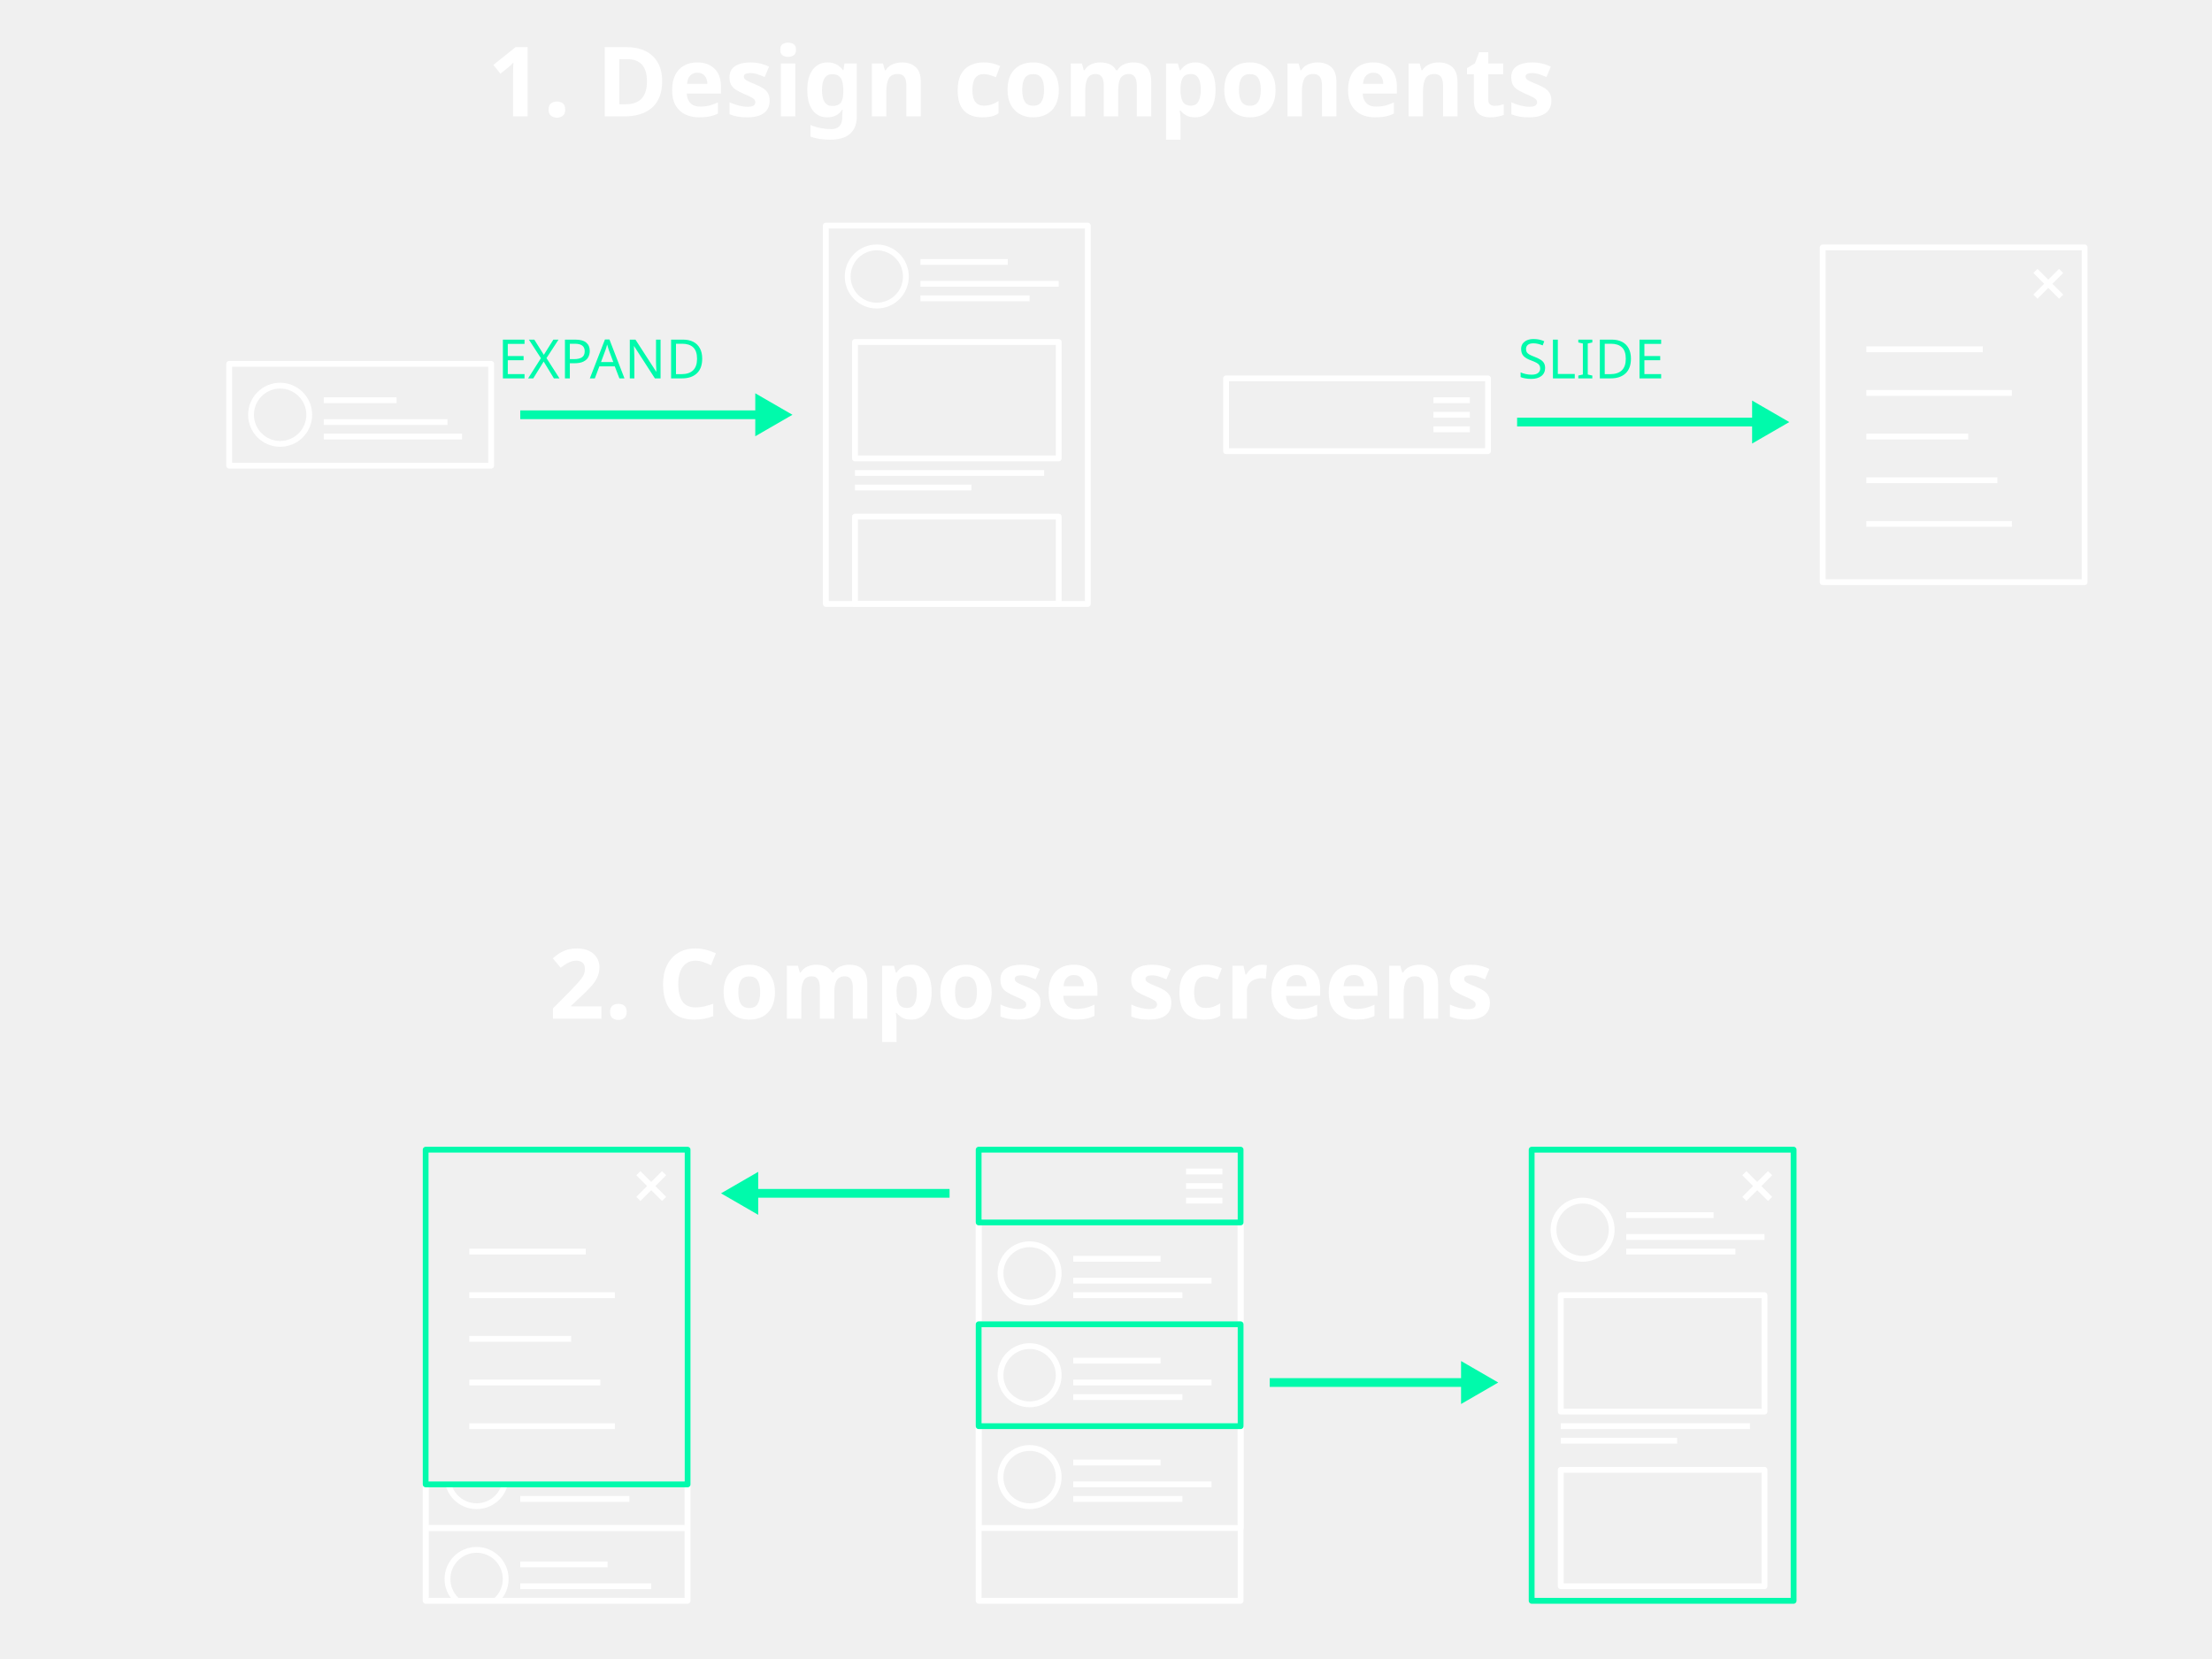
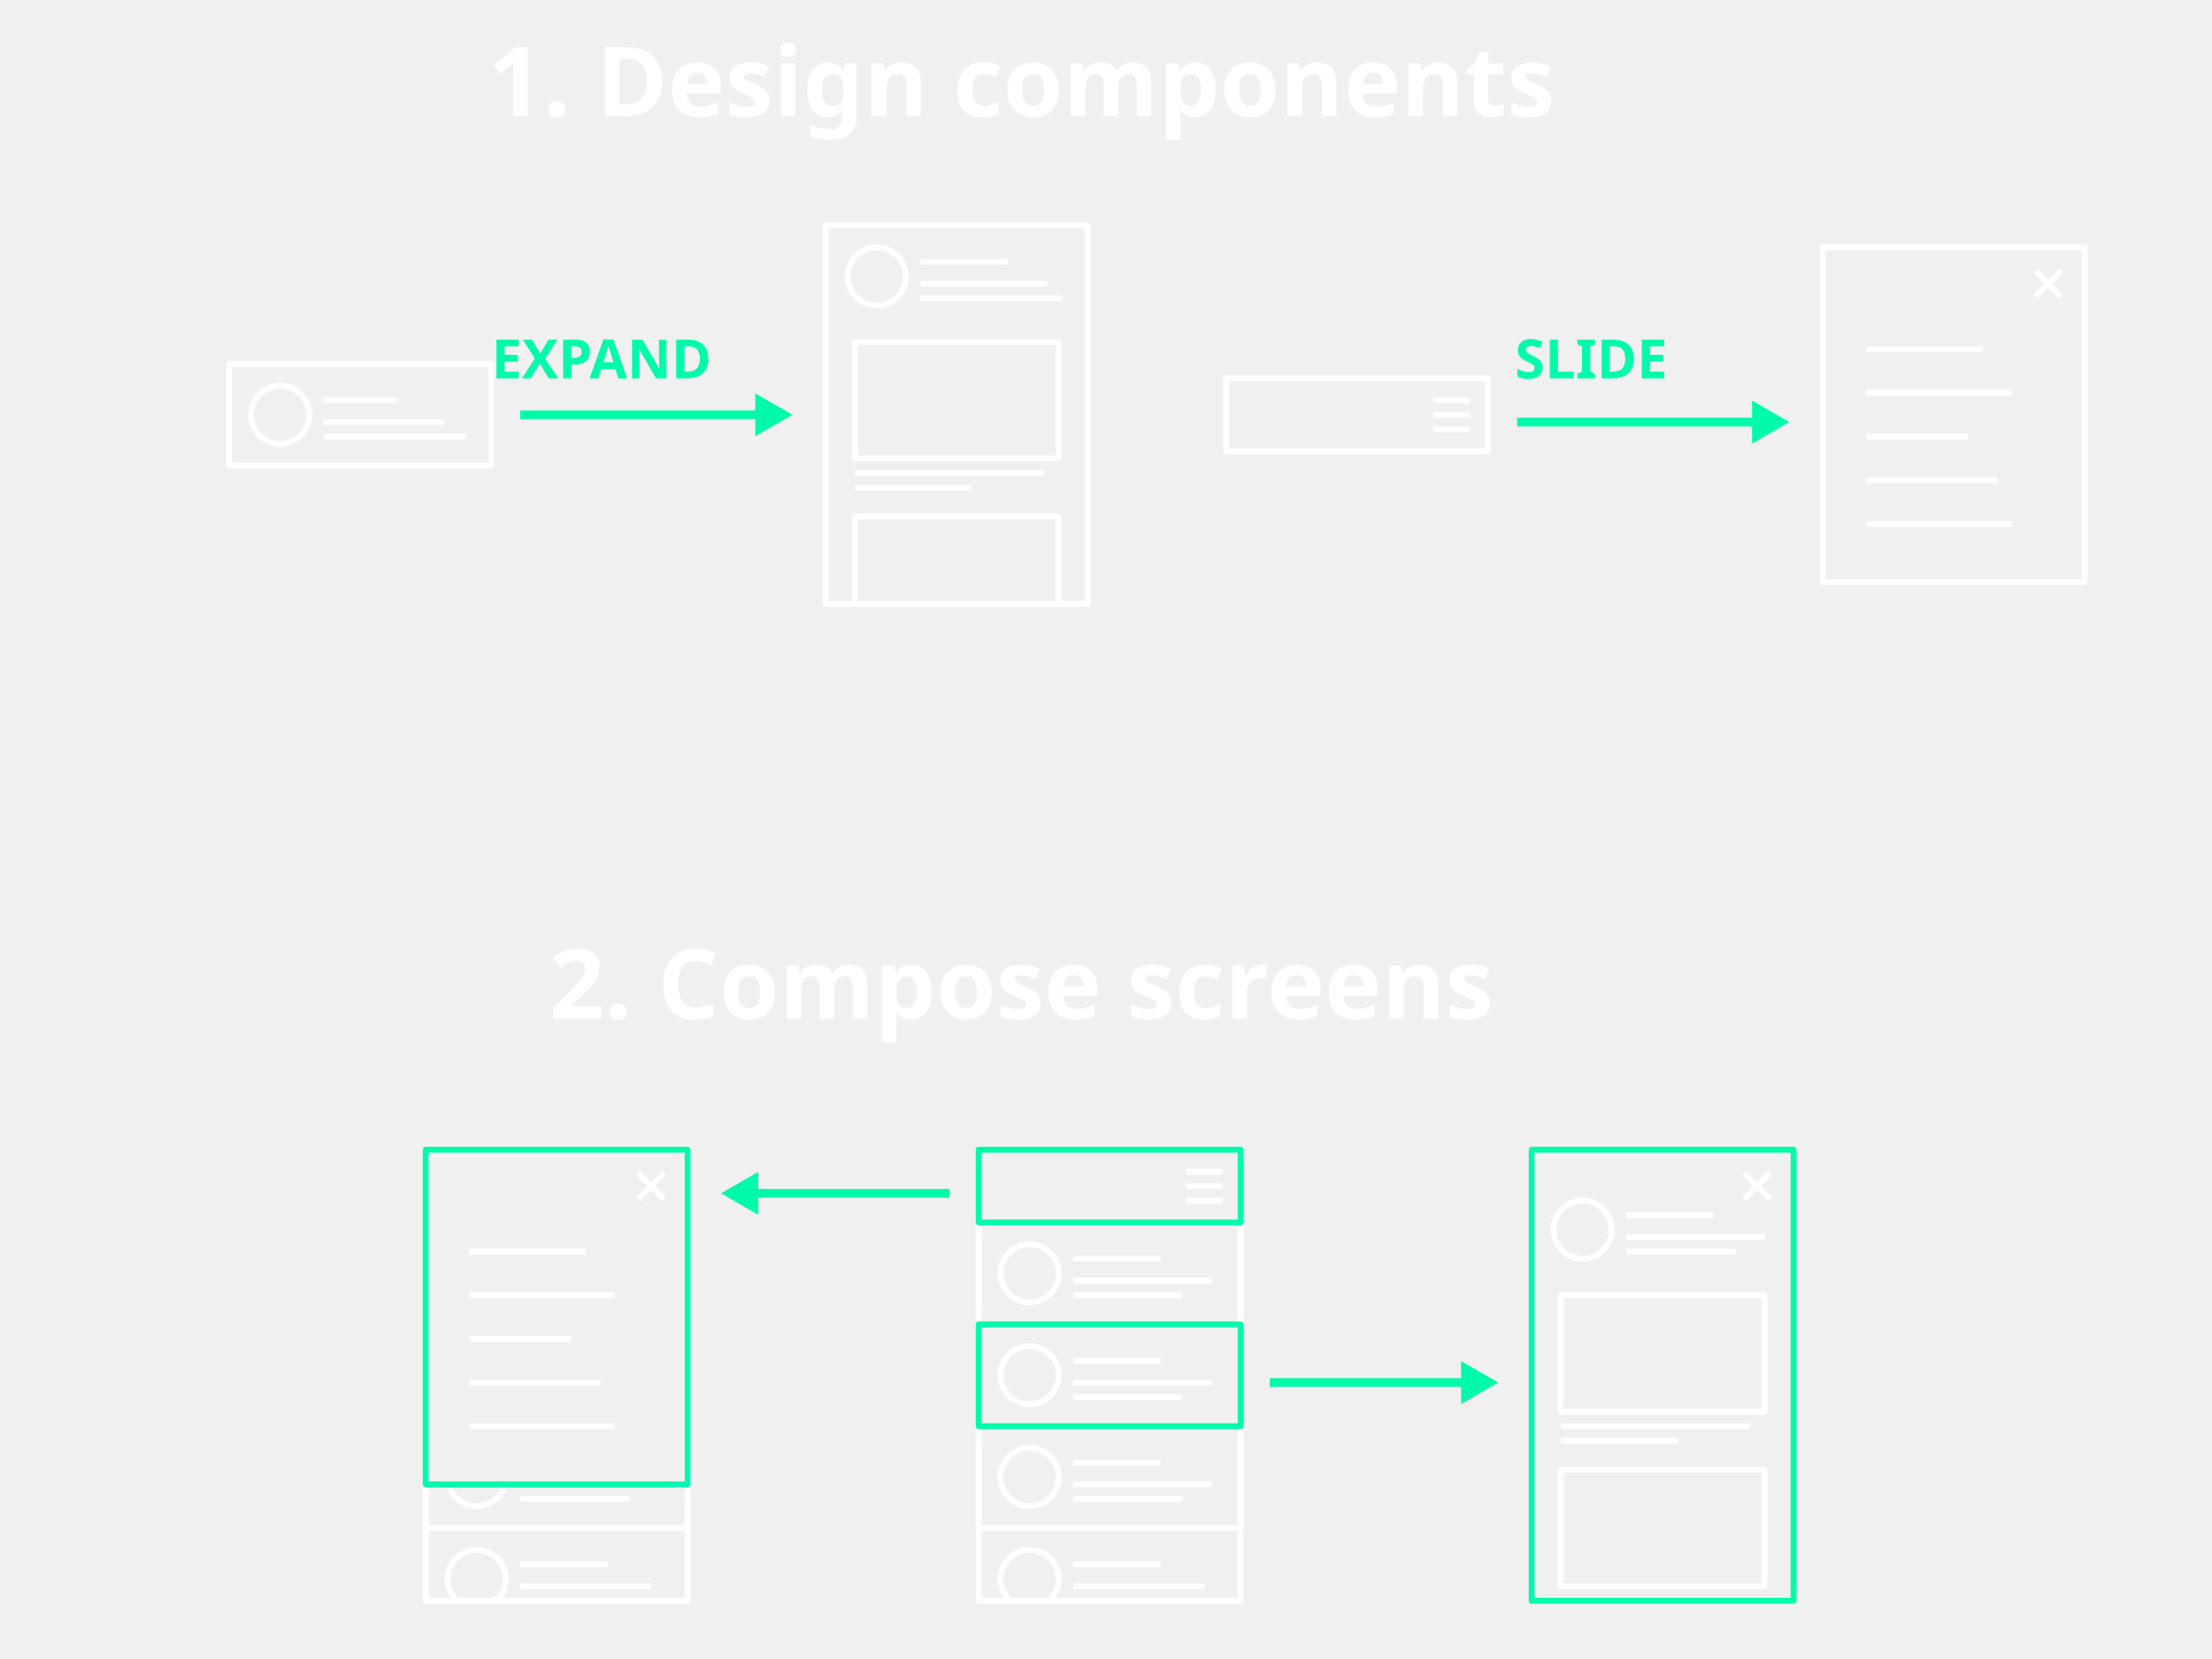
<svg xmlns="http://www.w3.org/2000/svg" width="1520" height="1140" viewBox="0 0 402.167 301.625" version="1.1" id="svg8">
  <defs id="defs2">
    <marker orient="auto" refY="0" refX="0" id="marker19260-2" style="overflow:visible">
      <path id="path19258-8" d="M 5.77,0 -2.88,5 V -5 Z" style="fill:#00faab;fill-opacity:1;fill-rule:evenodd;stroke:#00faab;stroke-width:1pt;stroke-opacity:1" transform="scale(-0.4)" />
    </marker>
    <marker style="overflow:visible" id="marker11151-2-9" refX="0" refY="0" orient="auto">
      <path transform="scale(0.4)" style="fill:#00faab;fill-opacity:1;fill-rule:evenodd;stroke:#00faab;stroke-width:1pt;stroke-opacity:1" d="M 5.77,0 -2.88,5 V -5 Z" id="path11149-9-7" />
    </marker>
    <marker style="overflow:visible" id="marker17198-9" refX="0" refY="0" orient="auto">
      <path transform="scale(0.4)" style="fill:#00faab;fill-opacity:1;fill-rule:evenodd;stroke:#00faab;stroke-width:1pt;stroke-opacity:1" d="M 5.77,0 -2.88,5 V -5 Z" id="path17196-2" />
    </marker>
    <marker style="overflow:visible" id="marker17538" refX="0" refY="0" orient="auto">
      <path transform="scale(0.4)" style="fill:#00faab;fill-opacity:1;fill-rule:evenodd;stroke:#00faab;stroke-width:1pt;stroke-opacity:1" d="M 5.77,0 -2.88,5 V -5 Z" id="path17536" />
    </marker>
    <marker orient="auto" refY="0" refX="0" id="marker18356" style="overflow:visible">
      <path id="path18354" d="M 5.77,0 -2.88,5 V -5 Z" style="fill:#00faab;fill-opacity:1;fill-rule:evenodd;stroke:#00faab;stroke-width:1pt;stroke-opacity:1" transform="scale(0.4)" />
    </marker>
    <marker style="overflow:visible" id="marker9900" refX="0" refY="0" orient="auto">
      <path transform="scale(0.4)" style="fill:#00faab;fill-opacity:1;fill-rule:evenodd;stroke:#00faab;stroke-width:1pt;stroke-opacity:1" d="M 5.77,0 -2.88,5 V -5 Z" id="path9898" />
    </marker>
    <mask maskUnits="userSpaceOnUse" id="mask2801-3-6">
      <rect y="3982.646" x="-1026.583" height="82.021" width="47.625" id="rect2803-5-2" style="color:#000000;clip-rule:nonzero;display:inline;overflow:visible;visibility:visible;opacity:1;color-interpolation:sRGB;color-interpolation-filters:linearRGB;fill:#ffffff;fill-opacity:1;fill-rule:nonzero;stroke:#666666;stroke-width:1.058;stroke-linecap:round;stroke-linejoin:round;stroke-miterlimit:4;stroke-dasharray:none;stroke-dashoffset:0;stroke-opacity:1;marker:none;color-rendering:auto;image-rendering:auto;shape-rendering:auto;text-rendering:auto;enable-background:accumulate" />
    </mask>
    <mask maskUnits="userSpaceOnUse" id="mask7632">
      <rect y="3982.646" x="-1026.583" height="82.021" width="47.625" id="rect7630" style="color:#000000;clip-rule:nonzero;display:inline;overflow:visible;visibility:visible;opacity:1;color-interpolation:sRGB;color-interpolation-filters:linearRGB;fill:#ffffff;fill-opacity:1;fill-rule:nonzero;stroke:#666666;stroke-width:1.058;stroke-linecap:round;stroke-linejoin:round;stroke-miterlimit:4;stroke-dasharray:none;stroke-dashoffset:0;stroke-opacity:1;marker:none;color-rendering:auto;image-rendering:auto;shape-rendering:auto;text-rendering:auto;enable-background:accumulate" />
    </mask>
    <marker orient="auto" refY="0" refX="0" id="marker5510-6-9" style="overflow:visible">
      <path id="path5508-2-4" d="M 5.77,0 -2.88,5 V -5 Z" style="fill:#00faab;fill-opacity:1;fill-rule:evenodd;stroke:#00faab;stroke-width:1pt;stroke-opacity:1" transform="scale(0.4)" />
    </marker>
    <marker orient="auto" refY="0" refX="0" id="marker11168" style="overflow:visible">
      <path id="path11166" d="M 5.77,0 -2.88,5 V -5 Z" style="fill:#00faab;fill-opacity:1;fill-rule:evenodd;stroke:#00faab;stroke-width:1pt;stroke-opacity:1" transform="scale(0.4)" />
    </marker>
    <marker style="overflow:visible" id="marker10528" refX="0" refY="0" orient="auto">
      <path transform="scale(0.4)" style="fill:#00faab;fill-opacity:1;fill-rule:evenodd;stroke:#00faab;stroke-width:1pt;stroke-opacity:1" d="M 5.77,0 -2.88,5 V -5 Z" id="path10526" />
    </marker>
    <marker style="overflow:visible" id="marker7608-0-1" refX="0" refY="0" orient="auto">
      <path transform="scale(0.4)" style="fill:#00faab;fill-opacity:1;fill-rule:evenodd;stroke:#00faab;stroke-width:1pt;stroke-opacity:1" d="M 5.77,0 -2.88,5 V -5 Z" id="path7606-9-2" />
    </marker>
    <mask maskUnits="userSpaceOnUse" id="mask2801-3-8">
      <rect y="3982.646" x="-1026.583" height="82.021" width="47.625" id="rect2803-5-8" style="color:#000000;clip-rule:nonzero;display:inline;overflow:visible;visibility:visible;opacity:1;color-interpolation:sRGB;color-interpolation-filters:linearRGB;fill:#ffffff;fill-opacity:1;fill-rule:nonzero;stroke:#666666;stroke-width:1.058;stroke-linecap:round;stroke-linejoin:round;stroke-miterlimit:4;stroke-dasharray:none;stroke-dashoffset:0;stroke-opacity:1;marker:none;color-rendering:auto;image-rendering:auto;shape-rendering:auto;text-rendering:auto;enable-background:accumulate" />
    </mask>
    <clipPath clipPathUnits="userSpaceOnUse" id="clipPath5828">
      <rect style="color:#000000;clip-rule:nonzero;display:inline;overflow:visible;visibility:visible;opacity:1;color-interpolation:sRGB;color-interpolation-filters:linearRGB;fill:#ea1616;fill-opacity:1;fill-rule:nonzero;stroke:#ea1616;stroke-width:1.058;stroke-linecap:round;stroke-linejoin:round;stroke-miterlimit:4;stroke-dasharray:none;stroke-dashoffset:0;stroke-opacity:1;marker:none;color-rendering:auto;image-rendering:auto;shape-rendering:auto;text-rendering:auto;enable-background:accumulate" id="rect5830" width="47.625" height="21.169" x="1070.523" y="7292.831" />
    </clipPath>
  </defs>
  <g id="layer1" transform="translate(74.04279,-59.88212)">
    <g id="g8837" transform="translate(-308.9012,-2.644152)">
      <rect y="271.55" x="312.249" height="82.021" width="47.625" id="rect6745" style="color:#000000;clip-rule:nonzero;display:inline;overflow:visible;visibility:visible;opacity:1;color-interpolation:sRGB;color-interpolation-filters:linearRGB;fill:none;fill-opacity:1;fill-rule:nonzero;stroke:#ffffff;stroke-width:1.058;stroke-linecap:round;stroke-linejoin:round;stroke-miterlimit:4;stroke-dasharray:none;stroke-dashoffset:0;stroke-opacity:1;marker:none;color-rendering:auto;image-rendering:auto;shape-rendering:auto;text-rendering:auto;enable-background:accumulate" />
      <g transform="translate(-758.2741,-6960.43)" clip-path="url(#clipPath5828)" id="g6771">
        <g id="g6757" transform="translate(2102.398,3127.625)" style="fill:none;stroke:#ffffff">
          <rect style="color:#000000;clip-rule:nonzero;display:inline;overflow:visible;visibility:visible;opacity:1;color-interpolation:sRGB;color-interpolation-filters:linearRGB;fill:none;fill-opacity:1;fill-rule:nonzero;stroke:#ffffff;stroke-width:1.058;stroke-linecap:round;stroke-linejoin:round;stroke-miterlimit:4;stroke-dasharray:none;stroke-dashoffset:0;stroke-opacity:1;marker:none;color-rendering:auto;image-rendering:auto;shape-rendering:auto;text-rendering:auto;enable-background:accumulate" id="rect6747" width="47.625" height="18.521" x="-1031.875" y="4154.623" />
          <circle style="color:#000000;clip-rule:nonzero;display:inline;overflow:visible;visibility:visible;opacity:1;color-interpolation:sRGB;color-interpolation-filters:linearRGB;fill:none;fill-opacity:0.369;fill-rule:nonzero;stroke:#ffffff;stroke-width:1.058;stroke-linecap:round;stroke-linejoin:round;stroke-miterlimit:4;stroke-dasharray:none;stroke-dashoffset:0;stroke-opacity:1;marker:none;color-rendering:auto;image-rendering:auto;shape-rendering:auto;text-rendering:auto;enable-background:accumulate" id="circle6749" cx="-1022.615" cy="4163.884" r="5.292" />
          <path id="path6751" d="m -1014.677,4161.239 h 15.875" style="fill:none;fill-rule:evenodd;stroke:#ffffff;stroke-width:1.058;stroke-linecap:butt;stroke-linejoin:miter;stroke-miterlimit:4;stroke-dasharray:none;stroke-opacity:1" />
          <path style="fill:none;fill-rule:evenodd;stroke:#ffffff;stroke-width:1.058;stroke-linecap:butt;stroke-linejoin:miter;stroke-opacity:1" d="m -1014.677,4165.208 h 25.135" id="path6753" />
          <path id="path6755" d="m -1014.677,4167.854 h 19.844" style="fill:none;fill-rule:evenodd;stroke:#ffffff;stroke-width:1.058;stroke-linecap:butt;stroke-linejoin:miter;stroke-opacity:1" />
        </g>
        <g transform="translate(2097.106,3249.333)" id="g6769" mask="none" style="fill:none;stroke:#ffffff" clip-path="none">
          <rect y="4051.436" x="-1026.583" height="18.521" width="47.625" id="rect6759" style="color:#000000;clip-rule:nonzero;display:inline;overflow:visible;visibility:visible;opacity:1;color-interpolation:sRGB;color-interpolation-filters:linearRGB;fill:none;fill-opacity:1;fill-rule:nonzero;stroke:#ffffff;stroke-width:1.058;stroke-linecap:round;stroke-linejoin:round;stroke-miterlimit:4;stroke-dasharray:none;stroke-dashoffset:0;stroke-opacity:1;marker:none;color-rendering:auto;image-rendering:auto;shape-rendering:auto;text-rendering:auto;enable-background:accumulate" />
          <circle r="5.292" cy="4060.697" cx="-1017.323" id="circle6761" style="color:#000000;clip-rule:nonzero;display:inline;overflow:visible;visibility:visible;opacity:1;color-interpolation:sRGB;color-interpolation-filters:linearRGB;fill:none;fill-opacity:0.369;fill-rule:nonzero;stroke:#ffffff;stroke-width:1.058;stroke-linecap:round;stroke-linejoin:round;stroke-miterlimit:4;stroke-dasharray:none;stroke-dashoffset:0;stroke-opacity:1;marker:none;color-rendering:auto;image-rendering:auto;shape-rendering:auto;text-rendering:auto;enable-background:accumulate" />
          <path style="fill:none;fill-rule:evenodd;stroke:#ffffff;stroke-width:1.058;stroke-linecap:butt;stroke-linejoin:miter;stroke-miterlimit:4;stroke-dasharray:none;stroke-opacity:1" d="m -1009.385,4058.052 h 15.875" id="path6763" />
          <path id="path6765" d="m -1009.385,4062.02 h 23.812" style="fill:none;fill-rule:evenodd;stroke:#ffffff;stroke-width:1.058;stroke-linecap:butt;stroke-linejoin:miter;stroke-opacity:1" />
          <path style="fill:none;fill-rule:evenodd;stroke:#ffffff;stroke-width:1.058;stroke-linecap:butt;stroke-linejoin:miter;stroke-opacity:1" d="m -1009.385,4064.666 h 19.844" id="path6767" />
        </g>
      </g>
      <g style="fill:none;stroke:#ffffff" id="g6783" transform="translate(1489.645,-4256.136)">
        <g style="fill:none;stroke:#ffffff" id="g6781" transform="translate(0,283.1041)">
          <rect style="color:#000000;clip-rule:nonzero;display:inline;overflow:visible;visibility:visible;opacity:1;color-interpolation:sRGB;color-interpolation-filters:linearRGB;fill:none;fill-opacity:0.369;fill-rule:nonzero;stroke:#ffffff;stroke-width:1.058;stroke-linecap:round;stroke-linejoin:round;stroke-miterlimit:4;stroke-dasharray:none;stroke-dashoffset:0;stroke-opacity:1;marker:none;color-rendering:auto;image-rendering:auto;shape-rendering:auto;text-rendering:auto;enable-background:accumulate" id="rect6773" width="47.625" height="13.229" x="-1031.875" y="4104.354" />
          <path id="path6775" d="m -994.172,4108.323 h 6.615" style="fill:none;fill-rule:evenodd;stroke:#ffffff;stroke-width:1.058;stroke-linecap:butt;stroke-linejoin:miter;stroke-opacity:1" />
          <path style="fill:none;fill-rule:evenodd;stroke:#ffffff;stroke-width:1.058;stroke-linecap:butt;stroke-linejoin:miter;stroke-opacity:1" d="m -994.172,4113.614 h 6.615" id="path6777" />
          <path id="path6779" d="m -994.172,4110.969 h 6.615" style="fill:none;fill-rule:evenodd;stroke:#ffffff;stroke-width:1.058;stroke-linecap:butt;stroke-linejoin:miter;stroke-opacity:1" />
        </g>
      </g>
      <g id="g6807" transform="translate(1326.264,-4577.608)" style="fill:none;stroke:#ffffff">
        <g id="g6785" transform="translate(-52.2552,563.5626)" style="fill:none;stroke:#ffffff" />
        <g transform="translate(-52.2552,280.4584)" id="g6805" style="fill:none;stroke:#ffffff">
          <rect style="color:#000000;clip-rule:nonzero;display:inline;overflow:visible;visibility:visible;opacity:1;color-interpolation:sRGB;color-interpolation-filters:linearRGB;fill:none;fill-opacity:0.369;fill-rule:nonzero;stroke:#ffffff;stroke-width:1.058;stroke-linecap:round;stroke-linejoin:round;stroke-miterlimit:4;stroke-dasharray:none;stroke-dashoffset:0;stroke-opacity:1;marker:none;color-rendering:auto;image-rendering:auto;shape-rendering:auto;text-rendering:auto;enable-background:accumulate" id="rect6787" width="37.042" height="21.167" x="-883.708" y="4421.854" />
          <circle style="color:#000000;clip-rule:nonzero;display:inline;overflow:visible;visibility:visible;opacity:1;color-interpolation:sRGB;color-interpolation-filters:linearRGB;fill:none;fill-opacity:0.369;fill-rule:nonzero;stroke:#ffffff;stroke-width:1.058;stroke-linecap:round;stroke-linejoin:round;stroke-miterlimit:4;stroke-dasharray:none;stroke-dashoffset:0;stroke-opacity:1;marker:none;color-rendering:auto;image-rendering:auto;shape-rendering:auto;text-rendering:auto;enable-background:accumulate" id="circle6789" cx="-879.74" cy="4409.947" r="5.292" />
          <path id="path6791" d="m -871.802,4407.302 h 15.875" style="fill:none;fill-rule:evenodd;stroke:#ffffff;stroke-width:1.058;stroke-linecap:butt;stroke-linejoin:miter;stroke-miterlimit:4;stroke-dasharray:none;stroke-opacity:1" />
-           <path style="fill:none;fill-rule:evenodd;stroke:#ffffff;stroke-width:1.058;stroke-linecap:butt;stroke-linejoin:miter;stroke-opacity:1" d="m -871.802,4411.271 h 25.135" id="path6793" />
-           <path id="path6795" d="m -871.802,4413.917 h 19.844" style="fill:none;fill-rule:evenodd;stroke:#ffffff;stroke-width:1.058;stroke-linecap:butt;stroke-linejoin:miter;stroke-opacity:1" />
+           <path style="fill:none;fill-rule:evenodd;stroke:#ffffff;stroke-width:1.058;stroke-linecap:butt;stroke-linejoin:miter;stroke-opacity:1" d="m -871.802,4411.271 h 23.152" id="path6793" />
+           <path id="path6795" d="m -871.802,4413.917 h 25.797" style="fill:none;fill-rule:evenodd;stroke:#ffffff;stroke-width:1.058;stroke-linecap:butt;stroke-linejoin:miter;stroke-opacity:1" />
          <path style="fill:none;fill-rule:evenodd;stroke:#ffffff;stroke-width:1.058;stroke-linecap:butt;stroke-linejoin:miter;stroke-opacity:1" d="m -883.708,4445.667 h 34.396" id="path6797" />
          <rect y="4453.604" x="-883.708" height="15.875" width="37.042" id="rect6799" style="color:#000000;clip-rule:nonzero;display:inline;overflow:visible;visibility:visible;opacity:1;color-interpolation:sRGB;color-interpolation-filters:linearRGB;fill:none;fill-opacity:0.369;fill-rule:nonzero;stroke:#ffffff;stroke-width:1.058;stroke-linecap:round;stroke-linejoin:round;stroke-miterlimit:4;stroke-dasharray:none;stroke-dashoffset:0;stroke-opacity:1;marker:none;color-rendering:auto;image-rendering:auto;shape-rendering:auto;text-rendering:auto;enable-background:accumulate" />
          <path id="path6801" d="m -883.708,4448.312 h 21.167" style="fill:none;fill-rule:evenodd;stroke:#ffffff;stroke-width:1.058;stroke-linecap:butt;stroke-linejoin:miter;stroke-opacity:1" />
          <rect y="4400.69" x="-889" height="68.791" width="47.625" id="rect6803" style="color:#000000;clip-rule:nonzero;display:inline;overflow:visible;visibility:visible;opacity:1;color-interpolation:sRGB;color-interpolation-filters:linearRGB;fill:none;fill-opacity:1;fill-rule:nonzero;stroke:#ffffff;stroke-width:1.058;stroke-linecap:round;stroke-linejoin:round;stroke-miterlimit:4;stroke-dasharray:none;stroke-dashoffset:0;stroke-opacity:1;marker:none;color-rendering:auto;image-rendering:auto;shape-rendering:auto;text-rendering:auto;enable-background:accumulate" />
        </g>
      </g>
      <g style="fill:none;stroke:#ffffff" id="g6835" transform="translate(1402.332,-4504.847)">
        <rect style="color:#000000;clip-rule:nonzero;display:inline;overflow:visible;visibility:visible;opacity:1;color-interpolation:sRGB;color-interpolation-filters:linearRGB;fill:none;fill-opacity:1;fill-rule:nonzero;stroke:#00faab;stroke-width:1.058;stroke-linecap:round;stroke-linejoin:round;stroke-miterlimit:4;stroke-dasharray:none;stroke-dashoffset:0;stroke-opacity:1;marker:none;color-rendering:auto;image-rendering:auto;shape-rendering:auto;text-rendering:auto;enable-background:accumulate" id="rect6809" width="47.625" height="82.021" x="-889" y="4776.399" />
        <g style="fill:none;stroke:#ffffff" id="g6827" transform="translate(0,381.0001)">
          <rect y="4421.854" x="-883.708" height="21.167" width="37.042" id="rect6811" style="color:#000000;clip-rule:nonzero;display:inline;overflow:visible;visibility:visible;opacity:1;color-interpolation:sRGB;color-interpolation-filters:linearRGB;fill:none;fill-opacity:0.369;fill-rule:nonzero;stroke:#ffffff;stroke-width:1.058;stroke-linecap:round;stroke-linejoin:round;stroke-miterlimit:4;stroke-dasharray:none;stroke-dashoffset:0;stroke-opacity:1;marker:none;color-rendering:auto;image-rendering:auto;shape-rendering:auto;text-rendering:auto;enable-background:accumulate" />
          <circle r="5.292" cy="4409.947" cx="-879.74" id="circle6813" style="color:#000000;clip-rule:nonzero;display:inline;overflow:visible;visibility:visible;opacity:1;color-interpolation:sRGB;color-interpolation-filters:linearRGB;fill:none;fill-opacity:0.369;fill-rule:nonzero;stroke:#ffffff;stroke-width:1.058;stroke-linecap:round;stroke-linejoin:round;stroke-miterlimit:4;stroke-dasharray:none;stroke-dashoffset:0;stroke-opacity:1;marker:none;color-rendering:auto;image-rendering:auto;shape-rendering:auto;text-rendering:auto;enable-background:accumulate" />
          <path style="fill:none;fill-rule:evenodd;stroke:#ffffff;stroke-width:1.058;stroke-linecap:butt;stroke-linejoin:miter;stroke-miterlimit:4;stroke-dasharray:none;stroke-opacity:1" d="m -871.802,4407.302 h 15.875" id="path6815" />
          <path id="path6817" d="m -871.802,4411.271 h 25.135" style="fill:none;fill-rule:evenodd;stroke:#ffffff;stroke-width:1.058;stroke-linecap:butt;stroke-linejoin:miter;stroke-opacity:1" />
          <path style="fill:none;fill-rule:evenodd;stroke:#ffffff;stroke-width:1.058;stroke-linecap:butt;stroke-linejoin:miter;stroke-opacity:1" d="m -871.802,4413.917 h 19.844" id="path6819" />
          <path id="path6821" d="m -883.708,4445.667 h 34.396" style="fill:none;fill-rule:evenodd;stroke:#ffffff;stroke-width:1.058;stroke-linecap:butt;stroke-linejoin:miter;stroke-opacity:1" />
          <rect style="color:#000000;clip-rule:nonzero;display:inline;overflow:visible;visibility:visible;opacity:1;color-interpolation:sRGB;color-interpolation-filters:linearRGB;fill:none;fill-opacity:0.369;fill-rule:nonzero;stroke:#ffffff;stroke-width:1.058;stroke-linecap:round;stroke-linejoin:round;stroke-miterlimit:4;stroke-dasharray:none;stroke-dashoffset:0;stroke-opacity:1;marker:none;color-rendering:auto;image-rendering:auto;shape-rendering:auto;text-rendering:auto;enable-background:accumulate" id="rect6823" width="37.042" height="21.167" x="-883.708" y="4453.604" />
          <path style="fill:none;fill-rule:evenodd;stroke:#ffffff;stroke-width:1.058;stroke-linecap:butt;stroke-linejoin:miter;stroke-opacity:1" d="m -883.708,4448.312 h 21.167" id="path6825" />
        </g>
        <g style="fill:none;stroke:#ffffff" id="g6833" transform="translate(2.72932,279.1882)">
          <path style="fill:none;fill-rule:evenodd;stroke:#ffffff;stroke-width:1.058;stroke-linecap:butt;stroke-linejoin:miter;stroke-opacity:1" d="m -853.057,4506.161 4.677,-4.677" id="path6829" />
          <path id="path6831" d="m -848.38,4506.161 -4.677,-4.677" style="fill:none;fill-rule:evenodd;stroke:#ffffff;stroke-width:1.058;stroke-linecap:butt;stroke-linejoin:miter;stroke-opacity:1" />
        </g>
      </g>
      <rect style="color:#000000;clip-rule:nonzero;display:inline;overflow:visible;visibility:visible;opacity:1;color-interpolation:sRGB;color-interpolation-filters:linearRGB;fill:none;fill-opacity:1;fill-rule:nonzero;stroke:#ffffff;stroke-width:1.058;stroke-linecap:round;stroke-linejoin:round;stroke-miterlimit:4;stroke-dasharray:none;stroke-dashoffset:0;stroke-opacity:1;marker:none;color-rendering:auto;image-rendering:auto;shape-rendering:auto;text-rendering:auto;enable-background:accumulate" id="rect6837" width="47.625" height="82.021" x="412.791" y="271.549" />
      <g id="g6849" transform="translate(1444.666,-3832.806)" style="fill:none;stroke:#ffffff">
        <rect y="4117.583" x="-1031.875" height="18.521" width="47.625" id="rect6839" style="color:#000000;clip-rule:nonzero;display:inline;overflow:visible;visibility:visible;opacity:1;color-interpolation:sRGB;color-interpolation-filters:linearRGB;fill:none;fill-opacity:1;fill-rule:nonzero;stroke:#ffffff;stroke-width:1.058;stroke-linecap:round;stroke-linejoin:round;stroke-miterlimit:4;stroke-dasharray:none;stroke-dashoffset:0;stroke-opacity:1;marker:none;color-rendering:auto;image-rendering:auto;shape-rendering:auto;text-rendering:auto;enable-background:accumulate" />
        <circle r="5.292" cy="4126.844" cx="-1022.615" id="circle6841" style="color:#000000;clip-rule:nonzero;display:inline;overflow:visible;visibility:visible;opacity:1;color-interpolation:sRGB;color-interpolation-filters:linearRGB;fill:none;fill-opacity:0.369;fill-rule:nonzero;stroke:#ffffff;stroke-width:1.058;stroke-linecap:round;stroke-linejoin:round;stroke-miterlimit:4;stroke-dasharray:none;stroke-dashoffset:0;stroke-opacity:1;marker:none;color-rendering:auto;image-rendering:auto;shape-rendering:auto;text-rendering:auto;enable-background:accumulate" />
        <path style="fill:none;fill-rule:evenodd;stroke:#ffffff;stroke-width:1.058;stroke-linecap:butt;stroke-linejoin:miter;stroke-miterlimit:4;stroke-dasharray:none;stroke-opacity:1" d="m -1014.677,4124.198 h 15.875" id="path6843" />
        <path id="path6845" d="m -1014.677,4128.167 h 25.135" style="fill:none;fill-rule:evenodd;stroke:#ffffff;stroke-width:1.058;stroke-linecap:butt;stroke-linejoin:miter;stroke-opacity:1" />
        <path style="fill:none;fill-rule:evenodd;stroke:#ffffff;stroke-width:1.058;stroke-linecap:butt;stroke-linejoin:miter;stroke-opacity:1" d="m -1014.677,4130.812 h 19.844" id="path6847" />
      </g>
      <g id="g6861" transform="translate(1444.666,-3832.806)" style="fill:none;stroke:#ffffff">
        <rect style="color:#000000;clip-rule:nonzero;display:inline;overflow:visible;visibility:visible;opacity:1;color-interpolation:sRGB;color-interpolation-filters:linearRGB;fill:none;fill-opacity:1;fill-rule:nonzero;stroke:#ffffff;stroke-width:1.058;stroke-linecap:round;stroke-linejoin:round;stroke-miterlimit:4;stroke-dasharray:none;stroke-dashoffset:0;stroke-opacity:1;marker:none;color-rendering:auto;image-rendering:auto;shape-rendering:auto;text-rendering:auto;enable-background:accumulate" id="rect6851" width="47.625" height="18.521" x="-1031.875" y="4154.623" />
        <circle style="color:#000000;clip-rule:nonzero;display:inline;overflow:visible;visibility:visible;opacity:1;color-interpolation:sRGB;color-interpolation-filters:linearRGB;fill:none;fill-opacity:0.369;fill-rule:nonzero;stroke:#ffffff;stroke-width:1.058;stroke-linecap:round;stroke-linejoin:round;stroke-miterlimit:4;stroke-dasharray:none;stroke-dashoffset:0;stroke-opacity:1;marker:none;color-rendering:auto;image-rendering:auto;shape-rendering:auto;text-rendering:auto;enable-background:accumulate" id="circle6853" cx="-1022.615" cy="4163.884" r="5.292" />
        <path id="path6855" d="m -1014.677,4161.239 h 15.875" style="fill:none;fill-rule:evenodd;stroke:#ffffff;stroke-width:1.058;stroke-linecap:butt;stroke-linejoin:miter;stroke-miterlimit:4;stroke-dasharray:none;stroke-opacity:1" />
        <path style="fill:none;fill-rule:evenodd;stroke:#ffffff;stroke-width:1.058;stroke-linecap:butt;stroke-linejoin:miter;stroke-opacity:1" d="m -1014.677,4165.208 h 25.135" id="path6857" />
        <path id="path6859" d="m -1014.677,4167.854 h 19.844" style="fill:none;fill-rule:evenodd;stroke:#ffffff;stroke-width:1.058;stroke-linecap:butt;stroke-linejoin:miter;stroke-opacity:1" />
      </g>
-       <g transform="translate(1439.374,-3711.097)" id="g6873" mask="url(#mask2801-3-8)" style="fill:none;stroke:#ffffff">
-         <rect y="4051.436" x="-1026.583" height="18.521" width="47.625" id="rect6863" style="color:#000000;clip-rule:nonzero;display:inline;overflow:visible;visibility:visible;opacity:1;color-interpolation:sRGB;color-interpolation-filters:linearRGB;fill:none;fill-opacity:1;fill-rule:nonzero;stroke:#ffffff;stroke-width:1.058;stroke-linecap:round;stroke-linejoin:round;stroke-miterlimit:4;stroke-dasharray:none;stroke-dashoffset:0;stroke-opacity:1;marker:none;color-rendering:auto;image-rendering:auto;shape-rendering:auto;text-rendering:auto;enable-background:accumulate" />
-         <circle r="5.292" cy="4060.697" cx="-1017.323" id="circle6865" style="color:#000000;clip-rule:nonzero;display:inline;overflow:visible;visibility:visible;opacity:1;color-interpolation:sRGB;color-interpolation-filters:linearRGB;fill:none;fill-opacity:0.369;fill-rule:nonzero;stroke:#ffffff;stroke-width:1.058;stroke-linecap:round;stroke-linejoin:round;stroke-miterlimit:4;stroke-dasharray:none;stroke-dashoffset:0;stroke-opacity:1;marker:none;color-rendering:auto;image-rendering:auto;shape-rendering:auto;text-rendering:auto;enable-background:accumulate" />
-         <path style="fill:none;fill-rule:evenodd;stroke:#ffffff;stroke-width:1.058;stroke-linecap:butt;stroke-linejoin:miter;stroke-miterlimit:4;stroke-dasharray:none;stroke-opacity:1" d="m -1009.385,4058.052 h 15.875" id="path6867" />
-         <path id="path6869" d="m -1009.385,4062.02 h 23.812" style="fill:none;fill-rule:evenodd;stroke:#ffffff;stroke-width:1.058;stroke-linecap:butt;stroke-linejoin:miter;stroke-opacity:1" />
-         <path style="fill:none;fill-rule:evenodd;stroke:#ffffff;stroke-width:1.058;stroke-linecap:butt;stroke-linejoin:miter;stroke-opacity:1" d="m -1009.385,4064.666 h 19.844" id="path6871" />
-       </g>
+       <path style="color:#000000;clip-rule:nonzero;display:inline;overflow:visible;visibility:visible;opacity:1;color-interpolation:sRGB;color-interpolation-filters:linearRGB;fill:none;fill-opacity:0.369;fill-rule:nonzero;stroke:#ffffff;stroke-width:4;stroke-linecap:round;stroke-linejoin:round;stroke-miterlimit:4;stroke-dasharray:none;stroke-dashoffset:0;stroke-opacity:1;marker:none;color-rendering:auto;image-rendering:auto;shape-rendering:auto;text-rendering:auto;enable-background:accumulate" d="M 707.5 1065.002 A 20 20 0 0 0 687.5 1085.002 A 20 20 0 0 0 694.303 1100.008 L 720.684 1100.008 A 20 20 0 0 0 727.5 1085.002 A 20 20 0 0 0 707.5 1065.002 z " transform="matrix(0.2645833,0,0,0.2645833,234.8584,62.52627)" id="circle6865" />
+       <path id="path6867" d="m 429.988,346.954 h 15.875" style="fill:none;fill-rule:evenodd;stroke:#ffffff;stroke-width:1.058;stroke-linecap:butt;stroke-linejoin:miter;stroke-miterlimit:4;stroke-dasharray:none;stroke-opacity:1" />
+       <path style="fill:none;fill-rule:evenodd;stroke:#ffffff;stroke-width:1.058;stroke-linecap:butt;stroke-linejoin:miter;stroke-opacity:1" d="M 429.988,350.923 H 453.801" id="path6869" />
      <g style="fill:none;stroke:#ffffff" transform="translate(1526.686,-4279.949)" id="g6895">
        <g style="fill:none;stroke:#ffffff" id="g6893">
          <rect style="color:#000000;clip-rule:nonzero;display:inline;overflow:visible;visibility:visible;opacity:0.99;color-interpolation:sRGB;color-interpolation-filters:linearRGB;fill:none;fill-opacity:0.369;fill-rule:nonzero;stroke:#ffffff;stroke-width:1.058;stroke-linecap:round;stroke-linejoin:round;stroke-miterlimit:4;stroke-dasharray:none;stroke-dashoffset:0;stroke-opacity:1;marker:none;color-rendering:auto;image-rendering:auto;shape-rendering:auto;text-rendering:auto;enable-background:accumulate" id="rect6875" width="47.625" height="60.854" x="-960.438" y="4387.458" />
          <g style="fill:none;stroke:#ffffff" id="g6887" transform="translate(-5.291415,394.2292)">
            <path id="path6877" d="m -947.209,4011.75 h 21.167" style="fill:none;fill-rule:evenodd;stroke:#ffffff;stroke-width:1.058;stroke-linecap:butt;stroke-linejoin:miter;stroke-opacity:1" />
            <path style="fill:none;fill-rule:evenodd;stroke:#ffffff;stroke-width:1.058;stroke-linecap:butt;stroke-linejoin:miter;stroke-opacity:1" d="m -947.209,4019.687 h 26.458" id="path6879" />
            <path id="path6881" d="m -947.209,4027.625 h 18.521" style="fill:none;fill-rule:evenodd;stroke:#ffffff;stroke-width:1.058;stroke-linecap:butt;stroke-linejoin:miter;stroke-opacity:1" />
            <path style="fill:none;fill-rule:evenodd;stroke:#ffffff;stroke-width:1.058;stroke-linecap:butt;stroke-linejoin:miter;stroke-opacity:1" d="m -947.209,4035.562 h 23.812" id="path6883" />
            <path id="path6885" d="m -947.209,4043.5 h 26.459" style="fill:none;fill-rule:evenodd;stroke:#ffffff;stroke-width:1.058;stroke-linecap:butt;stroke-linejoin:miter;stroke-opacity:1" />
          </g>
          <path id="path6889" d="m -921.766,4396.411 4.677,-4.677" style="fill:none;fill-rule:evenodd;stroke:#ffffff;stroke-width:1.058;stroke-linecap:butt;stroke-linejoin:miter;stroke-opacity:1" />
          <path style="fill:none;fill-rule:evenodd;stroke:#ffffff;stroke-width:1.058;stroke-linecap:butt;stroke-linejoin:miter;stroke-opacity:1" d="m -917.088,4396.411 -4.677,-4.677" id="path6891" />
        </g>
      </g>
      <path style="fill:#00faab;fill-opacity:1;fill-rule:evenodd;stroke:#00faab;stroke-width:1.587;stroke-linecap:butt;stroke-linejoin:miter;stroke-miterlimit:4;stroke-dasharray:none;stroke-opacity:1;marker-end:url(#marker7608-0-1)" d="m 510.686,139.26 h 44.979" id="path6897" />
      <path id="path6900" d="m 329.447,137.936 h 44.979" style="fill:#00faab;fill-opacity:1;fill-rule:evenodd;stroke:#00faab;stroke-width:1.587;stroke-linecap:butt;stroke-linejoin:miter;stroke-miterlimit:4;stroke-dasharray:none;stroke-opacity:1;marker-end:url(#marker10528)" />
-       <text xml:space="preserve" style="color:#000000;font-style:normal;font-variant:normal;font-weight:normal;font-stretch:normal;font-size:8.467px;line-height:160%;font-family:Overpass;-inkscape-font-specification:Overpass;font-variant-ligatures:normal;font-variant-caps:normal;font-variant-numeric:normal;font-feature-settings:normal;text-align:center;writing-mode:lr-tb;text-anchor:middle;clip-rule:nonzero;display:inline;overflow:visible;visibility:visible;opacity:1;color-interpolation:sRGB;color-interpolation-filters:linearRGB;fill:#00faab;fill-opacity:1;fill-rule:nonzero;stroke:none;stroke-width:1.587;stroke-linecap:round;stroke-linejoin:round;stroke-miterlimit:4;stroke-dasharray:none;stroke-dashoffset:0;stroke-opacity:1;marker:none;color-rendering:auto;image-rendering:auto;shape-rendering:auto;text-rendering:auto;enable-background:accumulate" x="351.936" y="131.321" id="text6904">
-         <tspan id="tspan6902" x="351.936" y="131.321" style="font-style:normal;font-variant:normal;font-weight:normal;font-stretch:normal;font-size:9.878px;font-family:Overpass;-inkscape-font-specification:Overpass;text-align:center;text-anchor:middle;fill:#00faab;fill-opacity:1;stroke:none;stroke-width:1.587">EXPAND</tspan>
+       <text xml:space="preserve" style="color:#000000;font-style:normal;font-variant:normal;font-weight:800;font-stretch:normal;font-size:8.467px;line-height:5.821px;font-family:Overpass;-inkscape-font-specification:'Overpass Ultra-Bold';font-variant-ligatures:normal;font-variant-caps:normal;font-variant-numeric:normal;font-feature-settings:normal;text-align:center;writing-mode:lr-tb;text-anchor:middle;clip-rule:nonzero;display:inline;overflow:visible;visibility:visible;opacity:1;color-interpolation:sRGB;color-interpolation-filters:linearRGB;fill:#00faab;fill-opacity:1;fill-rule:nonzero;stroke:none;stroke-width:1.587;stroke-linecap:round;stroke-linejoin:round;stroke-miterlimit:4;stroke-dasharray:none;stroke-dashoffset:0;stroke-opacity:1;marker:none;color-rendering:auto;image-rendering:auto;shape-rendering:auto;text-rendering:auto;enable-background:accumulate;" x="351.936" y="131.321" id="text6904">
+         <tspan id="tspan6902" x="351.936" y="131.321" style="font-style:normal;font-variant:normal;font-weight:800;font-stretch:normal;font-size:9.878px;line-height:5.821px;font-family:Overpass;-inkscape-font-specification:'Overpass Ultra-Bold';text-align:center;text-anchor:middle;fill:#00faab;fill-opacity:1;stroke:none;stroke-width:1.587;">EXPAND</tspan>
      </text>
-       <text id="text6908" y="131.321" x="531.853" style="color:#000000;font-style:normal;font-variant:normal;font-weight:normal;font-stretch:normal;font-size:8.467px;line-height:160%;font-family:Overpass;-inkscape-font-specification:Overpass;font-variant-ligatures:normal;font-variant-caps:normal;font-variant-numeric:normal;font-feature-settings:normal;text-align:center;writing-mode:lr-tb;text-anchor:middle;clip-rule:nonzero;display:inline;overflow:visible;visibility:visible;opacity:1;color-interpolation:sRGB;color-interpolation-filters:linearRGB;fill:#00faab;fill-opacity:1;fill-rule:nonzero;stroke:none;stroke-width:1.587;stroke-linecap:round;stroke-linejoin:round;stroke-miterlimit:4;stroke-dasharray:none;stroke-dashoffset:0;stroke-opacity:1;marker:none;color-rendering:auto;image-rendering:auto;shape-rendering:auto;text-rendering:auto;enable-background:accumulate" xml:space="preserve">
-         <tspan style="font-style:normal;font-variant:normal;font-weight:normal;font-stretch:normal;font-size:9.878px;font-family:Overpass;-inkscape-font-specification:Overpass;text-align:center;text-anchor:middle;fill:#00faab;fill-opacity:1;stroke:none;stroke-width:1.587" y="131.321" x="531.853" id="tspan6906">SLIDE</tspan>
+       <text id="text6908" y="131.321" x="531.853" style="color:#000000;font-style:normal;font-variant:normal;font-weight:800;font-stretch:normal;font-size:8.467px;line-height:5.821px;font-family:Overpass;-inkscape-font-specification:'Overpass Ultra-Bold';font-variant-ligatures:normal;font-variant-caps:normal;font-variant-numeric:normal;font-feature-settings:normal;text-align:center;writing-mode:lr-tb;text-anchor:middle;clip-rule:nonzero;display:inline;overflow:visible;visibility:visible;opacity:1;color-interpolation:sRGB;color-interpolation-filters:linearRGB;fill:#00faab;fill-opacity:1;fill-rule:nonzero;stroke:none;stroke-width:1.587;stroke-linecap:round;stroke-linejoin:round;stroke-miterlimit:4;stroke-dasharray:none;stroke-dashoffset:0;stroke-opacity:1;marker:none;color-rendering:auto;image-rendering:auto;shape-rendering:auto;text-rendering:auto;enable-background:accumulate;" xml:space="preserve">
+         <tspan style="font-style:normal;font-variant:normal;font-weight:800;font-stretch:normal;font-size:9.878px;line-height:5.821px;font-family:Overpass;-inkscape-font-specification:'Overpass Ultra-Bold';text-align:center;text-anchor:middle;fill:#00faab;fill-opacity:1;stroke:none;stroke-width:1.587;" y="131.321" x="531.853" id="tspan6906">SLIDE</tspan>
      </text>
      <path style="fill:#00faab;fill-opacity:1;fill-rule:evenodd;stroke:#00faab;stroke-width:1.587;stroke-linecap:butt;stroke-linejoin:miter;stroke-miterlimit:4;stroke-dasharray:none;stroke-opacity:1;marker-end:url(#marker11168)" d="m 465.707,313.884 h 37.042" id="path6910" />
      <path id="path6912" d="m 407.499,279.488 h -37.042" style="fill:#00faab;fill-opacity:1;fill-rule:evenodd;stroke:#00faab;stroke-width:1.587;stroke-linecap:butt;stroke-linejoin:miter;stroke-miterlimit:4;stroke-dasharray:none;stroke-opacity:1;marker-end:url(#marker5510-6-9)" />
      <g style="fill:none;stroke:#ffffff" id="g6925" transform="translate(1308.405,-4007.429)">
        <rect style="color:#000000;clip-rule:nonzero;display:inline;overflow:visible;visibility:visible;opacity:1;color-interpolation:sRGB;color-interpolation-filters:linearRGB;fill:none;fill-opacity:1;fill-rule:nonzero;stroke:#ffffff;stroke-width:1.058;stroke-linecap:round;stroke-linejoin:round;stroke-miterlimit:4;stroke-dasharray:none;stroke-dashoffset:0;stroke-opacity:1;marker:none;color-rendering:auto;image-rendering:auto;shape-rendering:auto;text-rendering:auto;enable-background:accumulate" id="rect6914" width="47.625" height="18.521" x="-1031.875" y="4136.104" />
        <circle style="color:#000000;clip-rule:nonzero;display:inline;overflow:visible;visibility:visible;opacity:1;color-interpolation:sRGB;color-interpolation-filters:linearRGB;fill:none;fill-opacity:0.368;fill-rule:nonzero;stroke:#ffffff;stroke-width:1.058;stroke-linecap:round;stroke-linejoin:round;stroke-miterlimit:4;stroke-dasharray:none;stroke-dashoffset:0;stroke-opacity:1;marker:none;color-rendering:auto;image-rendering:auto;shape-rendering:auto;text-rendering:auto;enable-background:accumulate" id="circle6916" cx="-1022.615" cy="4145.365" r="5.292" />
        <path id="path6918" d="m -1014.677,4142.719 h 13.229" style="fill:none;fill-rule:evenodd;stroke:#ffffff;stroke-width:1.058;stroke-linecap:butt;stroke-linejoin:miter;stroke-miterlimit:4;stroke-dasharray:none;stroke-opacity:1" />
-         <path style="fill:none;fill-rule:evenodd;stroke:#ffffff;stroke-width:1.058;stroke-linecap:butt;stroke-linejoin:miter;stroke-opacity:1" d="m -1014.677,4146.688 h 22.49" id="path6920" />
-         <path id="path6923" d="m -1014.677,4149.333 h 25.135" style="fill:none;fill-rule:evenodd;stroke:#ffffff;stroke-width:1.058;stroke-linecap:butt;stroke-linejoin:miter;stroke-opacity:1" />
+         <path style="fill:none;fill-rule:evenodd;stroke:#ffffff;stroke-width:1.058;stroke-linecap:butt;stroke-linejoin:miter;stroke-opacity:1" d="m -1014.677,4146.688 h 21.828" id="path6920" />
+         <path id="path6923" d="m -1014.677,4149.333 h 25.797" style="fill:none;fill-rule:evenodd;stroke:#ffffff;stroke-width:1.058;stroke-linecap:butt;stroke-linejoin:miter;stroke-opacity:1" />
      </g>
      <g style="fill:none;stroke:#ffffff" transform="translate(1444.666,-3814.286)" id="g6937">
        <rect style="color:#000000;clip-rule:nonzero;display:inline;overflow:visible;visibility:visible;opacity:1;color-interpolation:sRGB;color-interpolation-filters:linearRGB;fill:none;fill-opacity:1;fill-rule:nonzero;stroke:#00faab;stroke-width:1.058;stroke-linecap:round;stroke-linejoin:round;stroke-miterlimit:4;stroke-dasharray:none;stroke-dashoffset:0;stroke-opacity:1;marker:none;color-rendering:auto;image-rendering:auto;shape-rendering:auto;text-rendering:auto;enable-background:accumulate" id="rect6927" width="47.625" height="18.521" x="-1031.875" y="4117.583" />
        <circle style="color:#000000;clip-rule:nonzero;display:inline;overflow:visible;visibility:visible;opacity:1;color-interpolation:sRGB;color-interpolation-filters:linearRGB;fill:none;fill-opacity:0.369;fill-rule:nonzero;stroke:#ffffff;stroke-width:1.058;stroke-linecap:round;stroke-linejoin:round;stroke-miterlimit:4;stroke-dasharray:none;stroke-dashoffset:0;stroke-opacity:1;marker:none;color-rendering:auto;image-rendering:auto;shape-rendering:auto;text-rendering:auto;enable-background:accumulate" id="circle6929" cx="-1022.615" cy="4126.844" r="5.292" />
        <path id="path6931" d="m -1014.677,4124.198 h 15.875" style="fill:none;fill-rule:evenodd;stroke:#ffffff;stroke-width:1.058;stroke-linecap:butt;stroke-linejoin:miter;stroke-miterlimit:4;stroke-dasharray:none;stroke-opacity:1" />
        <path style="fill:none;fill-rule:evenodd;stroke:#ffffff;stroke-width:1.058;stroke-linecap:butt;stroke-linejoin:miter;stroke-opacity:1" d="m -1014.677,4128.167 h 25.135" id="path6933" />
        <path id="path6935" d="m -1014.677,4130.812 h 19.844" style="fill:none;fill-rule:evenodd;stroke:#ffffff;stroke-width:1.058;stroke-linecap:butt;stroke-linejoin:miter;stroke-opacity:1" />
      </g>
      <g transform="translate(1444.665,-4115.909)" id="g6950" style="fill:none;stroke:#ffffff">
        <g transform="translate(0,283.1041)" id="g6948" style="fill:none;stroke:#ffffff">
          <rect y="4104.354" x="-1031.875" height="13.229" width="47.625" id="rect6939" style="color:#000000;clip-rule:nonzero;display:inline;overflow:visible;visibility:visible;opacity:1;color-interpolation:sRGB;color-interpolation-filters:linearRGB;fill:none;fill-opacity:0.369;fill-rule:nonzero;stroke:#00faab;stroke-width:1.058;stroke-linecap:round;stroke-linejoin:round;stroke-miterlimit:4;stroke-dasharray:none;stroke-dashoffset:0;stroke-opacity:1;marker:none;color-rendering:auto;image-rendering:auto;shape-rendering:auto;text-rendering:auto;enable-background:accumulate" />
          <path style="fill:none;fill-rule:evenodd;stroke:#ffffff;stroke-width:1.058;stroke-linecap:butt;stroke-linejoin:miter;stroke-opacity:1" d="m -994.172,4108.323 h 6.615" id="path6942" />
          <path id="path6944" d="m -994.172,4113.614 h 6.615" style="fill:none;fill-rule:evenodd;stroke:#ffffff;stroke-width:1.058;stroke-linecap:butt;stroke-linejoin:miter;stroke-opacity:1" />
          <path style="fill:none;fill-rule:evenodd;stroke:#ffffff;stroke-width:1.058;stroke-linecap:butt;stroke-linejoin:miter;stroke-opacity:1" d="m -994.172,4110.969 h 6.615" id="path6946" />
        </g>
      </g>
      <g id="g6974" transform="translate(1272.687,-4115.908)" style="fill:none;stroke:#ffffff">
        <g id="g6972" style="fill:none;stroke:#ffffff">
          <rect style="color:#000000;clip-rule:nonzero;display:inline;overflow:visible;visibility:visible;opacity:0.99;color-interpolation:sRGB;color-interpolation-filters:linearRGB;fill:none;fill-opacity:1;fill-rule:nonzero;stroke:#ffffff;stroke-width:1.058;stroke-linecap:round;stroke-linejoin:round;stroke-miterlimit:4;stroke-dasharray:none;stroke-dashoffset:0;stroke-opacity:1;marker:none;color-rendering:auto;image-rendering:auto;shape-rendering:auto;text-rendering:auto;enable-background:accumulate" id="rect6952" width="47.625" height="60.854" x="-960.438" y="4387.458" />
          <rect y="4387.458" x="-960.438" height="60.854" width="47.625" id="rect6954" style="color:#000000;clip-rule:nonzero;display:inline;overflow:visible;visibility:visible;opacity:0.99;color-interpolation:sRGB;color-interpolation-filters:linearRGB;fill:none;fill-opacity:0.369;fill-rule:nonzero;stroke:#00faab;stroke-width:1.058;stroke-linecap:round;stroke-linejoin:round;stroke-miterlimit:4;stroke-dasharray:none;stroke-dashoffset:0;stroke-opacity:1;marker:none;color-rendering:auto;image-rendering:auto;shape-rendering:auto;text-rendering:auto;enable-background:accumulate" />
          <g transform="translate(-5.291415,394.2292)" id="g6966" style="fill:none;stroke:#ffffff">
            <path style="fill:none;fill-rule:evenodd;stroke:#ffffff;stroke-width:1.058;stroke-linecap:butt;stroke-linejoin:miter;stroke-opacity:1" d="m -947.209,4011.75 h 21.167" id="path6956" />
            <path id="path6958" d="m -947.209,4019.687 h 26.458" style="fill:none;fill-rule:evenodd;stroke:#ffffff;stroke-width:1.058;stroke-linecap:butt;stroke-linejoin:miter;stroke-opacity:1" />
            <path style="fill:none;fill-rule:evenodd;stroke:#ffffff;stroke-width:1.058;stroke-linecap:butt;stroke-linejoin:miter;stroke-opacity:1" d="m -947.209,4027.625 h 18.521" id="path6960" />
            <path id="path6962" d="m -947.209,4035.562 h 23.812" style="fill:none;fill-rule:evenodd;stroke:#ffffff;stroke-width:1.058;stroke-linecap:butt;stroke-linejoin:miter;stroke-opacity:1" />
            <path style="fill:none;fill-rule:evenodd;stroke:#ffffff;stroke-width:1.058;stroke-linecap:butt;stroke-linejoin:miter;stroke-opacity:1" d="m -947.209,4043.5 h 26.459" id="path6964" />
          </g>
          <path style="fill:none;fill-rule:evenodd;stroke:#ffffff;stroke-width:1.058;stroke-linecap:butt;stroke-linejoin:miter;stroke-opacity:1" d="m -921.766,4396.411 4.677,-4.677" id="path6968" />
          <path id="path6970" d="m -917.088,4396.411 -4.677,-4.677" style="fill:none;fill-rule:evenodd;stroke:#ffffff;stroke-width:1.058;stroke-linecap:butt;stroke-linejoin:miter;stroke-opacity:1" />
        </g>
      </g>
      <text xml:space="preserve" style="color:#000000;font-style:normal;font-variant:normal;font-weight:bold;font-stretch:normal;font-size:17.639px;line-height:7.615px;font-family:Overpass;-inkscape-font-specification:'Overpass Bold';font-variant-ligatures:normal;font-variant-caps:normal;font-variant-numeric:normal;font-feature-settings:normal;text-align:center;writing-mode:lr-tb;text-anchor:middle;clip-rule:nonzero;display:inline;overflow:visible;visibility:visible;opacity:1;color-interpolation:sRGB;color-interpolation-filters:linearRGB;fill:#ffffff;fill-opacity:1;fill-rule:nonzero;stroke:none;stroke-width:0.265;stroke-linecap:round;stroke-linejoin:round;stroke-miterlimit:4;stroke-dasharray:none;stroke-dashoffset:0;stroke-opacity:1;marker:none;color-rendering:auto;image-rendering:auto;shape-rendering:auto;text-rendering:auto;enable-background:accumulate;" x="436.603" y="247.735" id="text6978">
        <tspan id="tspan6976" x="436.603" y="247.735" style="font-style:normal;font-variant:normal;font-weight:bold;font-stretch:normal;font-size:17.639px;line-height:20.768px;font-family:Overpass;-inkscape-font-specification:'Overpass Bold';stroke:none;stroke-width:0.265;fill:#ffffff;">2. Compose screens</tspan>
      </text>
      <text id="text6982" y="83.686" x="436.603" style="color:#000000;font-style:normal;font-variant:normal;font-weight:bold;font-stretch:normal;font-size:17.639px;line-height:7.615px;font-family:Overpass;-inkscape-font-specification:'Overpass Bold';font-variant-ligatures:normal;font-variant-caps:normal;font-variant-numeric:normal;font-feature-settings:normal;text-align:center;writing-mode:lr-tb;text-anchor:middle;clip-rule:nonzero;display:inline;overflow:visible;visibility:visible;opacity:1;color-interpolation:sRGB;color-interpolation-filters:linearRGB;fill:#ffffff;fill-opacity:1;fill-rule:nonzero;stroke:none;stroke-width:0.265;stroke-linecap:round;stroke-linejoin:round;stroke-miterlimit:4;stroke-dasharray:none;stroke-dashoffset:0;stroke-opacity:1;marker:none;color-rendering:auto;image-rendering:auto;shape-rendering:auto;text-rendering:auto;enable-background:accumulate;" xml:space="preserve">
        <tspan style="font-style:normal;font-variant:normal;font-weight:bold;font-stretch:normal;font-size:17.639px;line-height:20.768px;font-family:Overpass;-inkscape-font-specification:'Overpass Bold';stroke:none;stroke-width:0.265;fill:#ffffff;" y="83.686" x="436.603" id="tspan6980">1. Design components</tspan>
      </text>
    </g>
  </g>
</svg>
